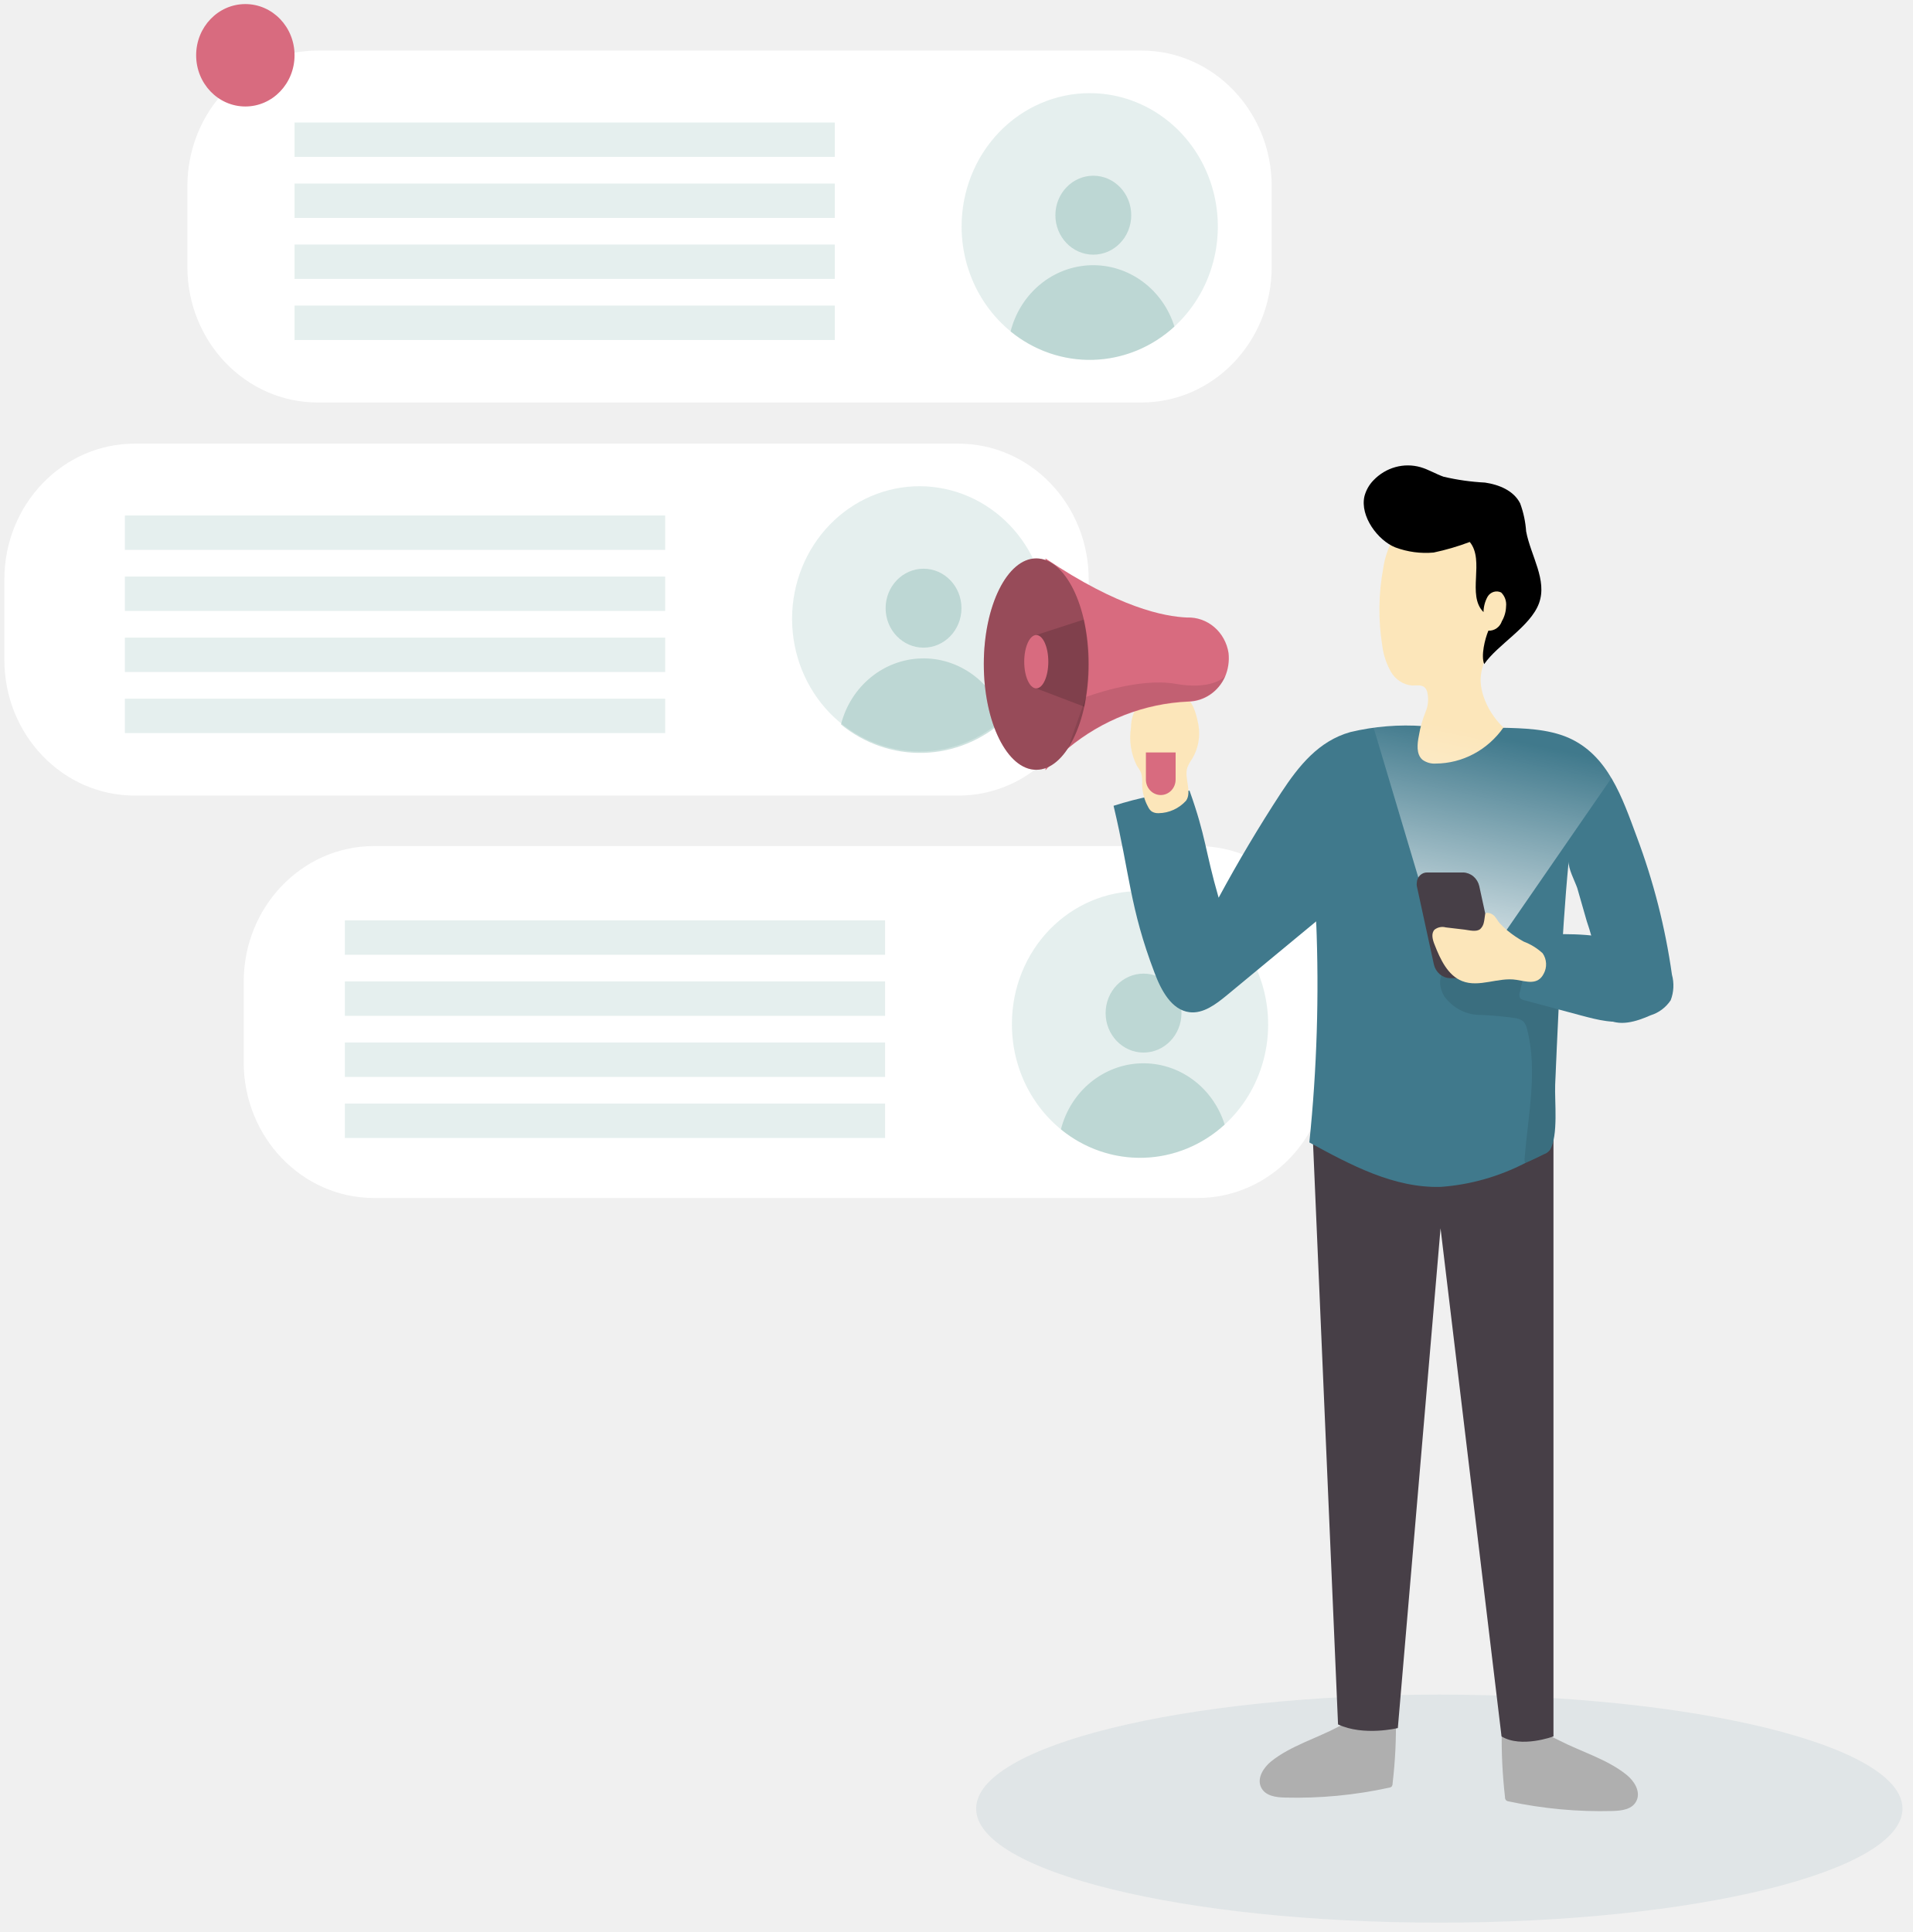
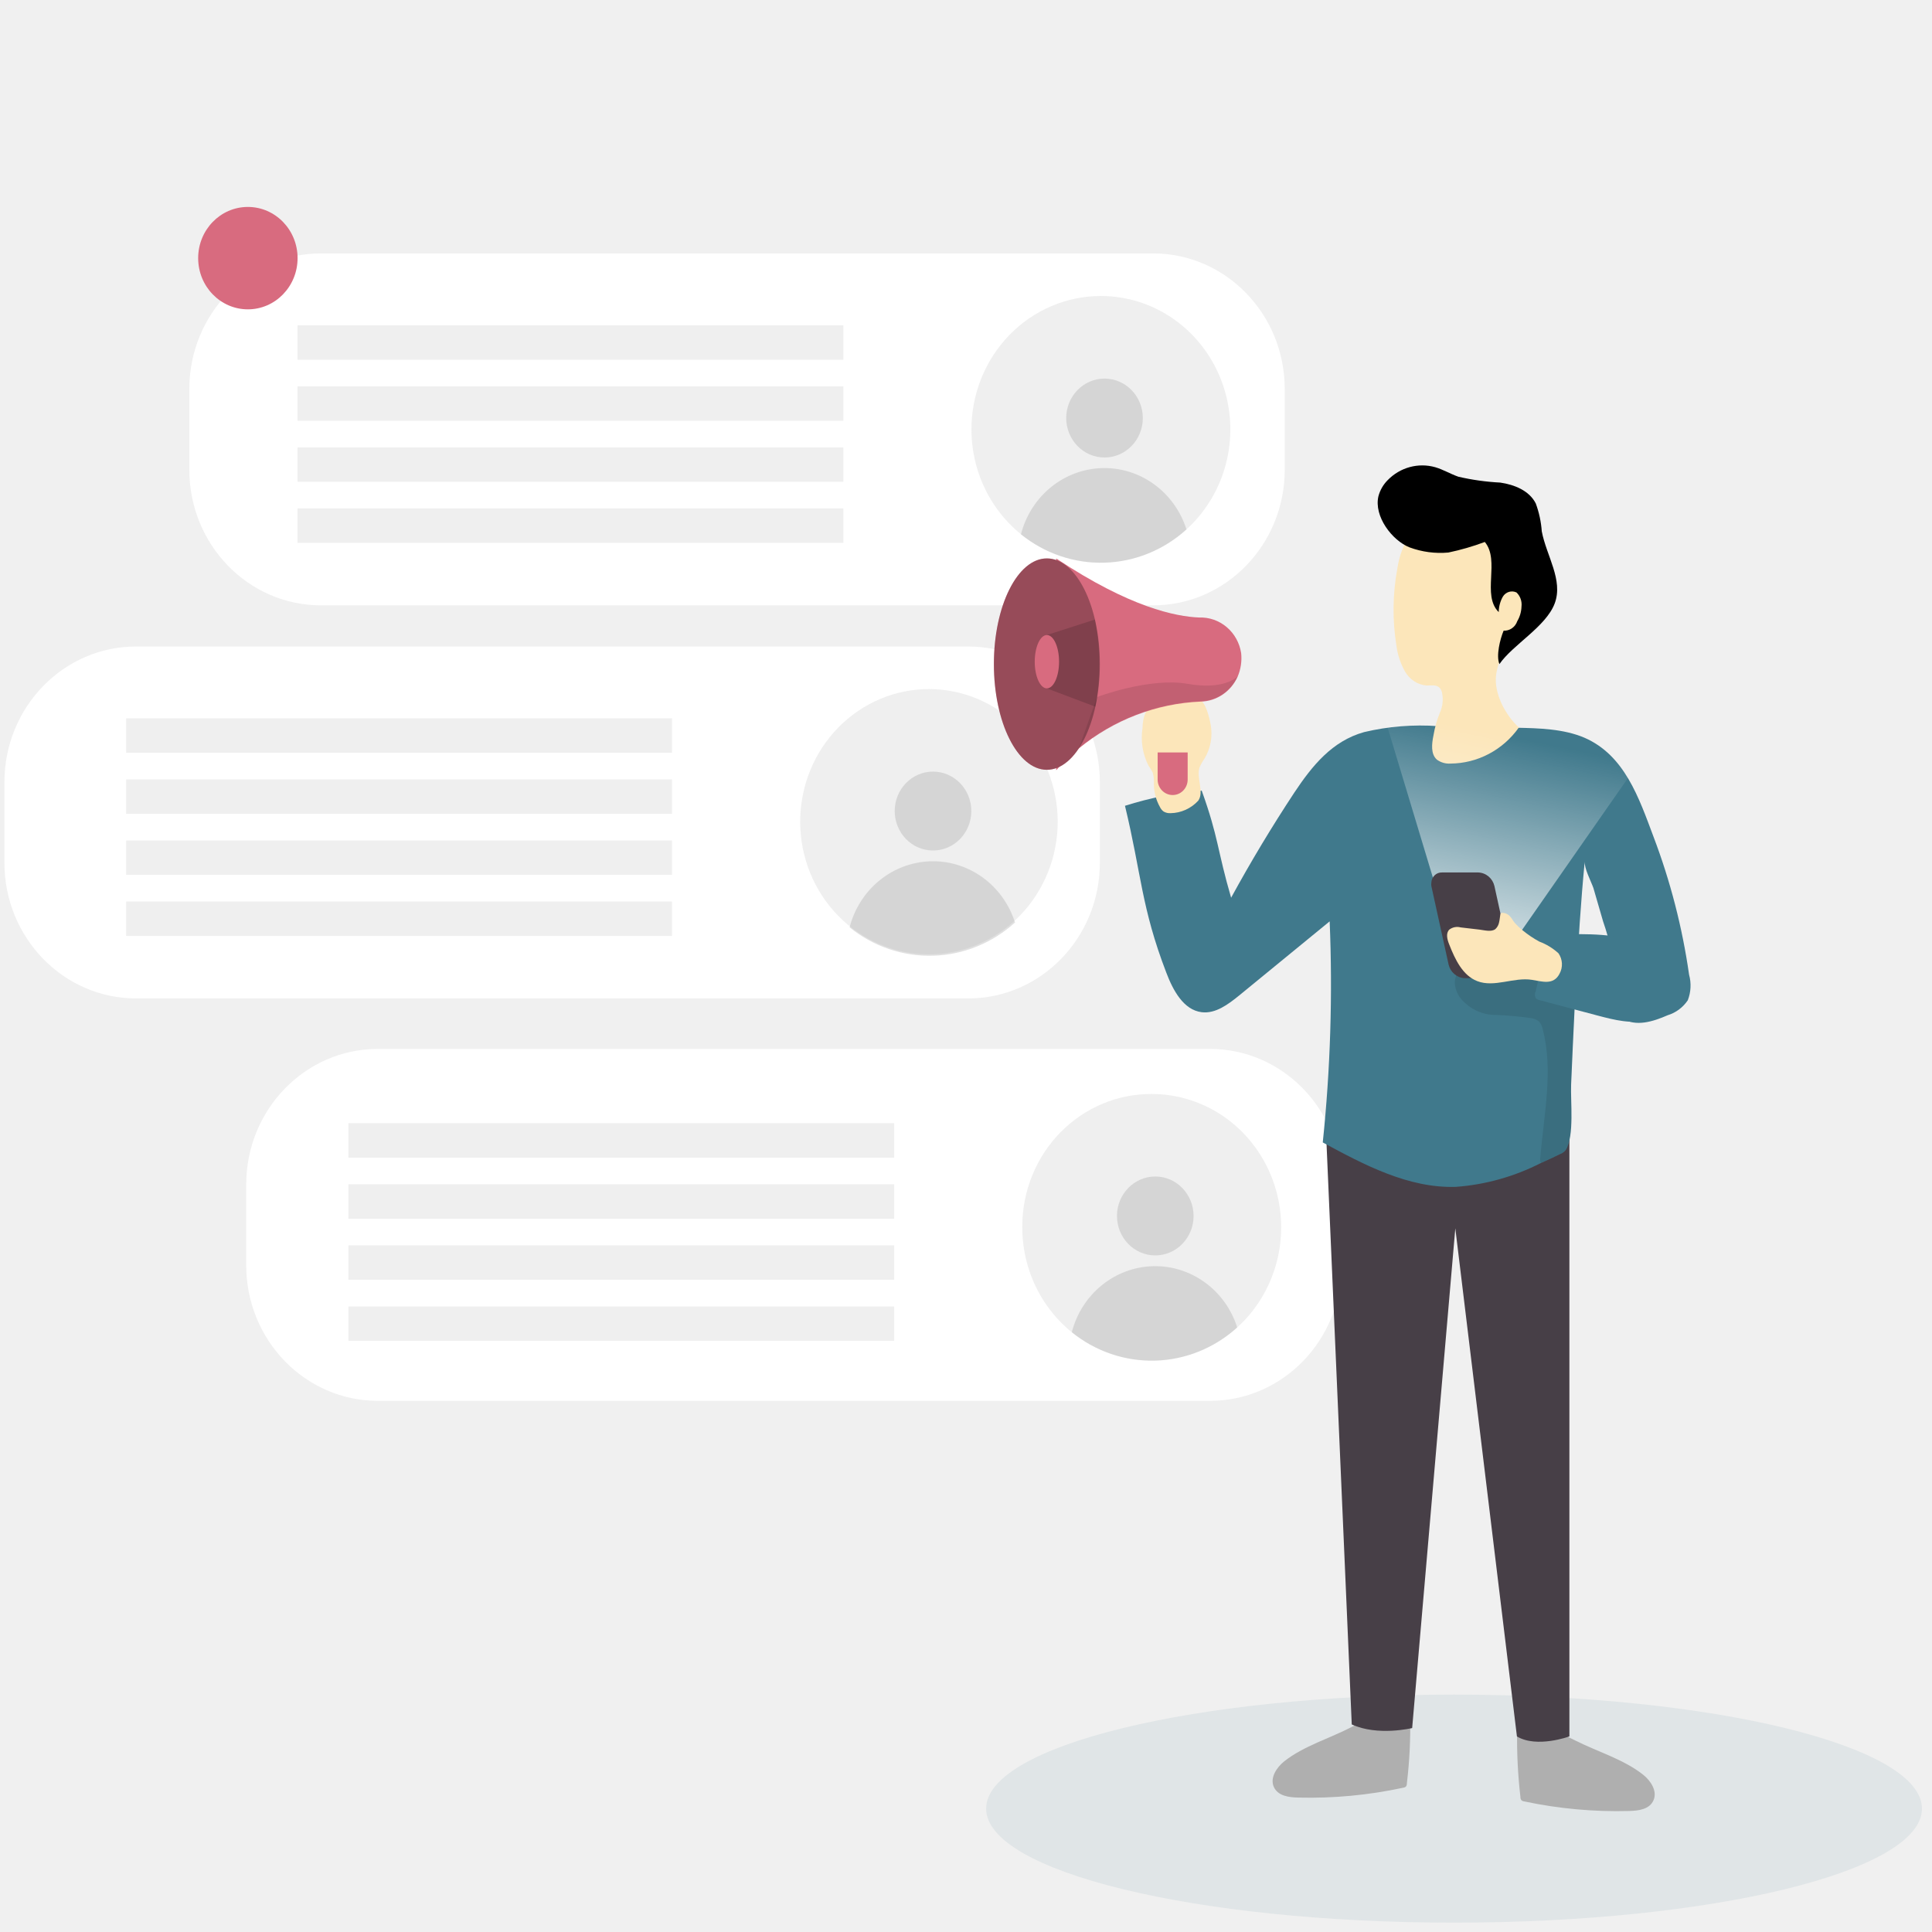
- <svg xmlns="http://www.w3.org/2000/svg" width="192" height="194" viewBox="0 0 192 194" fill="none">
-   <path d="M31.9 5.077H114.588C121.816 5.077 127.675 11.176 127.675 18.698V26.794C127.675 34.317 121.816 40.416 114.588 40.416H31.9C24.672 40.416 18.813 34.317 18.813 26.794V18.698C18.813 11.176 24.672 5.077 31.9 5.077Z" fill="white" />
-   <path d="M13.527 44.548H96.215C103.443 44.548 109.302 50.647 109.302 58.169V66.266C109.302 73.788 103.443 79.887 96.215 79.887H13.527C6.3 79.887 0.44 73.788 0.44 66.266V58.169C0.44 50.647 6.3 44.548 13.527 44.548Z" fill="white" />
-   <path d="M37.554 84.957H120.242C127.47 84.957 133.329 91.055 133.329 98.578V106.674C133.329 114.197 127.47 120.295 120.242 120.295H37.554C30.327 120.295 24.468 114.197 24.468 106.674V98.578C24.468 91.055 30.327 84.957 37.554 84.957Z" fill="white" />
-   <path opacity="0.18" d="M101.593 102.871C101.593 105.519 102.347 108.108 103.761 110.31C105.174 112.512 107.183 114.228 109.534 115.241C111.884 116.255 114.471 116.52 116.966 116.003C119.461 115.486 121.754 114.211 123.553 112.339C125.352 110.466 126.577 108.081 127.073 105.483C127.569 102.886 127.315 100.194 126.341 97.747C125.367 95.301 123.719 93.21 121.603 91.739C119.488 90.267 117.001 89.482 114.457 89.482C112.776 89.473 111.111 89.808 109.555 90.469C107.999 91.129 106.583 92.102 105.389 93.332C104.194 94.562 103.244 96.025 102.593 97.637C101.942 99.25 101.602 100.98 101.593 102.728V102.871Z" fill="#70A9A1" />
-   <path opacity="0.34" d="M114.809 105.692C112.706 105.692 111.001 103.918 111.001 101.729C111.001 99.54 112.706 97.766 114.809 97.766C116.911 97.766 118.616 99.54 118.616 101.729C118.616 103.918 116.911 105.692 114.809 105.692Z" fill="#70A9A1" />
-   <path opacity="0.34" d="M106.513 113.404C108.876 115.334 111.814 116.343 114.817 116.255C117.82 116.167 120.698 114.988 122.953 112.922C122.378 111.092 121.251 109.505 119.738 108.396C118.226 107.288 116.409 106.719 114.56 106.773C112.711 106.827 110.929 107.502 109.478 108.697C108.028 109.892 106.988 111.543 106.513 113.404Z" fill="#70A9A1" />
-   <path opacity="0.18" d="M34.621 92.419H88.863V95.873H34.621V92.419Z" fill="#70A9A1" />
-   <path opacity="0.18" d="M34.621 98.551H88.863V102.005H34.621V98.551Z" fill="#70A9A1" />
-   <path opacity="0.18" d="M34.621 104.683H88.863V108.138H34.621V104.683Z" fill="#70A9A1" />
-   <path opacity="0.18" d="M34.621 110.815H88.863V114.27H34.621V110.815Z" fill="#70A9A1" />
-   <path opacity="0.18" d="M79.522 62.213C79.54 65.739 80.901 69.113 83.306 71.596C85.711 74.079 88.964 75.469 92.352 75.459C95.739 75.45 98.985 74.043 101.377 71.546C103.769 69.049 105.112 65.667 105.112 62.142C105.112 58.616 103.769 55.234 101.377 52.737C98.985 50.241 95.739 48.833 92.352 48.824C88.964 48.814 85.711 50.204 83.306 52.687C80.901 55.17 79.54 58.544 79.522 62.07V62.213Z" fill="#70A9A1" />
-   <path opacity="0.34" d="M92.722 65.034C90.619 65.034 88.914 63.259 88.914 61.071C88.914 58.882 90.619 57.107 92.722 57.107C94.825 57.107 96.529 58.882 96.529 61.071C96.529 63.259 94.825 65.034 92.722 65.034Z" fill="#70A9A1" />
-   <path opacity="0.34" d="M84.432 72.746C86.795 74.676 89.733 75.685 92.736 75.597C95.739 75.508 98.617 74.329 100.872 72.264C100.297 70.434 99.17 68.846 97.657 67.738C96.144 66.63 94.328 66.06 92.479 66.115C90.63 66.169 88.848 66.844 87.397 68.039C85.947 69.234 84.907 70.885 84.432 72.746Z" fill="#70A9A1" />
-   <path opacity="0.18" d="M12.54 51.761H66.782V55.215H12.54V51.761Z" fill="#70A9A1" />
-   <path opacity="0.18" d="M12.54 57.893H66.782V61.347H12.54V57.893Z" fill="#70A9A1" />
-   <path opacity="0.18" d="M12.54 64.025H66.782V67.479H12.54V64.025Z" fill="#70A9A1" />
-   <path opacity="0.18" d="M12.54 70.157H66.782V73.612H12.54V70.157Z" fill="#70A9A1" />
-   <path opacity="0.18" d="M96.541 22.742C96.541 25.39 97.296 27.979 98.709 30.18C100.123 32.382 102.132 34.098 104.482 35.112C106.833 36.125 109.419 36.39 111.914 35.874C114.41 35.357 116.702 34.082 118.501 32.209C120.3 30.337 121.525 27.951 122.021 25.354C122.518 22.757 122.263 20.065 121.289 17.618C120.316 15.172 118.667 13.081 116.552 11.609C114.436 10.138 111.949 9.353 109.405 9.353C105.993 9.353 102.721 10.763 100.309 13.274C97.896 15.785 96.541 19.191 96.541 22.742Z" fill="#70A9A1" />
-   <path opacity="0.34" d="M109.766 25.572C107.663 25.572 105.958 23.797 105.958 21.608C105.958 19.419 107.663 17.645 109.766 17.645C111.869 17.645 113.573 19.419 113.573 21.608C113.573 23.797 111.869 25.572 109.766 25.572Z" fill="#70A9A1" />
-   <path opacity="0.34" d="M101.461 33.284C103.826 35.215 106.766 36.223 109.77 36.134C112.775 36.044 115.655 34.862 117.909 32.793C117.336 30.959 116.208 29.368 114.693 28.258C113.179 27.147 111.36 26.577 109.509 26.633C107.657 26.688 105.872 27.366 104.422 28.564C102.971 29.763 101.932 31.419 101.461 33.284Z" fill="#70A9A1" />
-   <path opacity="0.18" d="M29.57 12.299H83.811V15.753H29.57V12.299Z" fill="#70A9A1" />
-   <path opacity="0.18" d="M29.57 18.431H83.811V21.885H29.57V18.431Z" fill="#70A9A1" />
-   <path opacity="0.18" d="M29.57 24.554H83.811V28.008H29.57V24.554Z" fill="#70A9A1" />
-   <path opacity="0.18" d="M29.57 30.686H83.811V34.141H29.57V30.686Z" fill="#70A9A1" />
-   <path d="M24.633 10.692C21.904 10.692 19.693 8.39 19.693 5.55C19.693 2.711 21.904 0.409 24.633 0.409C27.361 0.409 29.572 2.711 29.572 5.55C29.572 8.39 27.361 10.692 24.633 10.692Z" fill="#D86B7F" />
-   <path opacity="0.18" d="M144.503 193.061C118.822 193.061 98.003 187.935 98.003 181.612C98.003 175.289 118.822 170.163 144.503 170.163C170.184 170.163 191.003 175.289 191.003 181.612C191.003 187.935 170.184 193.061 144.503 193.061Z" fill="#40798C" fill-opacity="0.5" />
-   <path d="M163.292 178.207C164.055 178.814 164.724 179.859 164.321 180.778C163.918 181.697 162.829 181.822 161.903 181.849C158.4 181.944 154.898 181.62 151.466 180.885C151.364 180.876 151.268 180.832 151.192 180.76C151.123 180.669 151.089 180.554 151.097 180.439C150.843 178.218 150.734 175.981 150.771 173.744C152.658 173.191 154.845 173.86 156.534 174.762C158.704 175.878 161.363 176.654 163.292 178.207Z" fill="#AFAFAF" />
-   <path d="M127.628 176.859C126.865 177.475 126.187 178.52 126.59 179.43C126.993 180.341 128.091 180.483 129.017 180.501C132.521 180.592 136.024 180.259 139.454 179.51C139.556 179.501 139.653 179.457 139.729 179.386C139.79 179.291 139.821 179.178 139.814 179.064C140.077 176.844 140.186 174.606 140.14 172.37C138.253 171.807 136.067 172.486 134.377 173.387C132.208 174.539 129.558 175.315 127.628 176.859Z" fill="#AFAFAF" />
-   <path d="M155.964 113.797V174.36C155.964 174.36 152.722 175.565 150.75 174.36L144.627 123.339L140.339 173.521C140.339 173.521 136.908 174.36 134.336 173.155L131.763 113.35C131.763 113.35 146.959 109.789 155.964 113.797Z" fill="#473F47" />
-   <path d="M111.799 80.913C113.437 87.759 113.412 91.107 115.907 97.667C116.576 99.453 117.622 101.416 119.423 101.639C120.795 101.809 122.056 100.854 123.145 99.961C126.135 97.48 129.134 94.998 132.141 92.517C132.444 99.924 132.215 107.345 131.455 114.716C135.606 116.992 139.979 119.322 144.67 119.179C147.618 118.962 150.497 118.146 153.143 116.778C153.786 116.492 154.413 116.198 155.039 115.885C155.267 115.805 155.467 115.656 155.613 115.457C156.471 114.065 156.068 110.565 156.136 108.914C156.239 106.397 156.359 103.871 156.479 101.345C156.531 100.452 156.574 99.622 156.634 98.756C156.848 94.659 157.097 90.58 157.491 86.483C157.423 87.188 158.1 88.456 158.349 89.161C158.666 90.268 158.983 91.392 159.309 92.508C159.659 93.523 159.945 94.561 160.167 95.614C160.356 96.891 159.764 98.114 159.841 99.426C159.846 99.974 159.973 100.514 160.211 101.003C160.449 101.492 160.792 101.917 161.213 102.246C162.542 103.139 164.283 102.586 165.733 101.943C166.543 101.694 167.248 101.165 167.731 100.443C168.047 99.625 168.092 98.721 167.859 97.873C167.188 93.124 166 88.47 164.318 84.001C162.868 80.092 161.445 75.825 157.457 74.076C155.39 73.183 152.929 73.121 150.716 73.076L142.929 72.915C140.459 72.734 137.976 72.936 135.563 73.513C132.398 74.406 130.417 76.87 128.625 79.592C126.395 83.008 124.303 86.525 122.348 90.143C120.958 85.332 121.104 84.091 119.423 79.387C116.836 79.603 114.279 80.115 111.799 80.913Z" fill="#40798C" />
-   <path d="M145.005 100.051C145.435 100.639 145.992 101.115 146.631 101.439C147.27 101.763 147.973 101.926 148.684 101.916C149.831 101.96 150.976 102.064 152.114 102.229C152.427 102.264 152.725 102.39 152.971 102.595C153.149 102.822 153.27 103.092 153.323 103.38C154.395 107.549 153.417 111.949 153.074 116.243C153.04 116.419 153.058 116.603 153.126 116.769C153.769 116.484 154.395 116.189 155.021 115.877C155.249 115.796 155.449 115.647 155.596 115.448C156.453 114.056 156.05 110.557 156.119 108.905C156.222 106.388 156.342 103.862 156.462 101.336C156.513 100.443 156.556 99.613 156.616 98.747C156.419 98.694 156.213 98.658 156.016 98.623L150.485 97.641C149.121 97.391 147.054 96.552 145.691 97.087C144.327 97.623 144.37 98.988 145.005 100.051Z" fill="url(#paint0_linear)" fill-opacity="0.15" />
-   <path d="M150.945 73.049C149.641 71.853 148.441 69.648 148.681 67.774C148.921 65.9 150.233 63.927 150.996 62.151C151.382 61.258 151.768 60.16 151.305 59.285C151.028 58.894 150.715 58.533 150.37 58.205C149.581 57.313 149.367 56.009 148.844 54.911C148.423 54.058 147.805 53.327 147.044 52.786C146.283 52.245 145.404 51.911 144.487 51.814C143.568 51.745 142.648 51.933 141.823 52.36C140.997 52.787 140.298 53.437 139.796 54.242C139.334 55.103 139.023 56.043 138.879 57.018C138.393 59.615 138.361 62.282 138.784 64.891C138.905 65.795 139.196 66.666 139.642 67.453C139.865 67.843 140.175 68.171 140.545 68.412C140.914 68.653 141.334 68.798 141.769 68.836C142.223 68.836 142.746 68.729 143.064 69.059C143.208 69.222 143.298 69.428 143.321 69.648C143.44 70.284 143.365 70.943 143.106 71.532C142.804 72.277 142.585 73.055 142.455 73.853C142.283 74.701 142.172 75.718 142.798 76.281C143.19 76.568 143.665 76.707 144.144 76.673C145.471 76.666 146.778 76.334 147.959 75.704C149.14 75.075 150.163 74.165 150.945 73.049Z" fill="#FCE6BA" />
-   <path d="M142.387 88.081L136.521 68.434L163.638 75.441L148.793 96.953L142.387 88.081Z" fill="url(#paint1_linear)" />
-   <path d="M136.986 49.833C137.147 49.223 137.461 48.668 137.895 48.226C138.502 47.591 139.26 47.135 140.092 46.904C140.924 46.673 141.799 46.677 142.629 46.914C143.418 47.146 144.147 47.592 144.928 47.869C146.298 48.19 147.692 48.387 149.095 48.458C150.485 48.663 151.968 49.252 152.62 50.547C152.952 51.448 153.154 52.395 153.22 53.358C153.683 55.813 155.373 58.25 154.507 60.589C153.641 62.927 150.356 64.721 149.01 66.685C148.667 65.846 149.078 64.168 149.43 63.329C149.725 63.344 150.016 63.258 150.26 63.086C150.505 62.914 150.689 62.664 150.785 62.374C151.046 61.929 151.191 61.422 151.205 60.901C151.236 60.642 151.207 60.378 151.12 60.133C151.034 59.888 150.892 59.667 150.708 59.491C150.471 59.377 150.204 59.358 149.954 59.435C149.705 59.512 149.491 59.681 149.353 59.91C149.09 60.382 148.948 60.917 148.941 61.463C147.226 59.758 149.104 56.304 147.56 54.421C146.378 54.868 145.166 55.223 143.933 55.483C142.628 55.602 141.315 55.425 140.082 54.965C138.341 54.269 136.523 51.85 136.986 49.833Z" fill="black" />
-   <path d="M164.352 95.195C165.16 95.544 165.859 96.122 166.367 96.864C166.661 97.383 166.821 97.972 166.831 98.574C166.842 99.176 166.703 99.771 166.427 100.301C166.141 100.823 165.756 101.279 165.296 101.642C164.837 102.006 164.311 102.269 163.751 102.416C162.139 102.862 160.432 102.416 158.812 101.988L153.023 100.434C152.868 100.409 152.724 100.335 152.611 100.22C152.561 100.116 152.534 100.002 152.534 99.885C152.534 99.769 152.561 99.654 152.611 99.551C152.98 98.087 153.22 96.498 153.726 95.088C154.181 93.838 154.721 93.847 155.99 93.811C158.769 93.758 161.796 93.892 164.352 95.195Z" fill="#40798C" />
-   <path d="M116.333 81.654C116.088 81.671 115.843 81.612 115.63 81.484C115.476 81.365 115.353 81.209 115.27 81.029C114.884 80.334 114.677 79.547 114.669 78.744C114.697 78.353 114.659 77.961 114.558 77.584C114.441 77.337 114.3 77.104 114.138 76.888C113.547 75.715 113.339 74.374 113.546 73.067C113.546 72.568 113.64 72.074 113.82 71.612C113.993 71.265 114.236 70.96 114.532 70.718C114.828 70.476 115.17 70.303 115.535 70.211C116.267 70.025 117.021 69.95 117.774 69.988C118.259 69.943 118.748 70.022 119.197 70.22C119.849 70.559 120.192 72.085 120.321 72.79C120.523 73.952 120.306 75.15 119.712 76.156C119.517 76.434 119.35 76.733 119.215 77.048C118.854 78.066 119.703 79.521 119.077 80.404C118.722 80.792 118.297 81.102 117.826 81.316C117.355 81.531 116.847 81.646 116.333 81.654Z" fill="#FCE6BA" />
-   <path d="M104.966 56.081V77.343C105.649 76.539 106.405 75.803 107.221 75.147C110.67 72.29 114.901 70.646 119.304 70.452C120.083 70.438 120.841 70.196 121.494 69.754C122.146 69.312 122.665 68.688 122.992 67.953C123.309 67.207 123.431 66.388 123.344 65.578C123.187 64.556 122.677 63.629 121.91 62.971C121.142 62.314 120.17 61.971 119.176 62.008C116.86 61.91 112.315 61.017 104.966 56.081Z" fill="#D86B7F" />
-   <path d="M104.037 77.298C101.129 77.298 98.772 72.546 98.772 66.685C98.772 60.824 101.129 56.072 104.037 56.072C106.945 56.072 109.303 60.824 109.303 66.685C109.303 72.546 106.945 77.298 104.037 77.298Z" fill="#D86B7F" />
-   <path d="M104.037 77.298C101.129 77.298 98.772 72.546 98.772 66.685C98.772 60.824 101.129 56.072 104.037 56.072C106.945 56.072 109.303 60.824 109.303 66.685C109.303 72.546 106.945 77.298 104.037 77.298Z" fill="url(#paint2_linear)" fill-opacity="0.3" />
-   <path d="M108.807 62.213L104.031 63.766V69.122L108.85 70.96C109.414 68.073 109.4 65.095 108.807 62.213Z" fill="url(#paint3_linear)" fill-opacity="0.15" />
-   <path d="M118.021 75.558H115.045V78.28C115.045 78.692 115.202 79.087 115.482 79.378C115.762 79.669 116.141 79.833 116.537 79.833C116.933 79.833 117.312 79.669 117.592 79.378C117.872 79.087 118.029 78.692 118.029 78.28V75.558H118.021Z" fill="#D86B7F" />
-   <path d="M104.039 69.122C103.371 69.122 102.83 67.923 102.83 66.444C102.83 64.965 103.371 63.766 104.039 63.766C104.707 63.766 105.248 64.965 105.248 66.444C105.248 67.923 104.707 69.122 104.039 69.122Z" fill="#D86B7F" />
-   <path d="M107.23 75.102C110.679 72.246 114.91 70.602 119.313 70.407C120.092 70.393 120.85 70.151 121.502 69.709C122.155 69.267 122.674 68.643 123.001 67.908C122.889 68.033 121.612 69.3 118.018 68.667C114.245 67.997 109.031 69.988 109.031 69.988L107.23 75.102Z" fill="url(#paint4_linear)" fill-opacity="0.1" />
-   <path d="M145.556 98.221H149.175C149.307 98.227 149.44 98.205 149.565 98.158C149.69 98.11 149.805 98.038 149.903 97.944C150.001 97.85 150.08 97.737 150.136 97.612C150.192 97.486 150.224 97.35 150.229 97.212C150.25 97.094 150.25 96.973 150.229 96.855L148.514 88.973C148.427 88.595 148.222 88.257 147.933 88.01C147.643 87.763 147.284 87.622 146.911 87.608H143.3C143.166 87.603 143.032 87.626 142.907 87.675C142.781 87.724 142.666 87.798 142.568 87.893C142.47 87.989 142.391 88.103 142.336 88.23C142.281 88.357 142.25 88.495 142.245 88.634C142.228 88.746 142.228 88.861 142.245 88.973L143.96 96.855C144.048 97.232 144.251 97.569 144.538 97.816C144.826 98.062 145.183 98.204 145.556 98.221Z" fill="#473F47" />
-   <path d="M150.418 92.517C150.307 92.331 150.181 92.154 150.041 91.99C149.848 91.785 149.587 91.667 149.312 91.66C149.282 91.657 149.253 91.661 149.225 91.67C149.197 91.679 149.171 91.694 149.149 91.714C149.124 91.755 149.107 91.8 149.097 91.847C149.054 92.106 149.037 92.365 148.977 92.615C148.929 92.873 148.803 93.107 148.617 93.285C148.231 93.615 147.485 93.401 147.039 93.347L145.152 93.124C144.961 93.071 144.761 93.064 144.566 93.102C144.372 93.141 144.188 93.225 144.029 93.347C143.66 93.722 143.823 94.356 144.029 94.856C144.604 96.337 145.358 97.953 146.799 98.515C148.514 99.194 150.435 98.096 152.245 98.39C153.257 98.551 154.38 98.953 154.98 97.783C155.156 97.466 155.239 97.102 155.221 96.737C155.203 96.371 155.084 96.018 154.877 95.721C154.322 95.211 153.679 94.815 152.982 94.552C152.398 94.232 151.844 93.855 151.327 93.427C151.055 93.208 150.8 92.966 150.564 92.704L150.418 92.517Z" fill="#FCE6BA" />
+ <svg xmlns="http://www.w3.org/2000/svg" width="200" height="200" viewBox="0 0 200 200" fill="none">
+   <path d="M33.23 26.234H119.363C126.892 26.234 132.995 32.521 132.995 40.277V48.623C132.995 56.379 126.892 62.666 119.363 62.666H33.23C25.701 62.666 19.598 56.379 19.598 48.623V40.277C19.598 32.521 25.701 26.234 33.23 26.234Z" fill="white" />
+   <path d="M14.091 66.926H100.224C107.753 66.926 113.856 73.213 113.856 80.969V89.315C113.856 97.07 107.753 103.357 100.224 103.357H14.091C6.562 103.357 0.459 97.07 0.459 89.315V80.969C0.459 73.213 6.562 66.926 14.091 66.926Z" fill="white" />
+   <path d="M39.12 108.584H125.253C132.782 108.584 138.885 114.871 138.885 122.627V130.973C138.885 138.728 132.782 145.015 125.253 145.015H39.12C31.591 145.015 25.488 138.728 25.488 130.973V122.627C25.488 114.871 31.591 108.584 39.12 108.584Z" fill="white" />
+   <path opacity="0.18" d="M105.826 127.053C105.826 129.783 106.611 132.452 108.084 134.722C109.556 136.991 111.649 138.761 114.097 139.805C116.546 140.85 119.24 141.123 121.839 140.591C124.439 140.058 126.826 138.744 128.7 136.813C130.574 134.883 131.85 132.423 132.368 129.746C132.885 127.068 132.619 124.293 131.605 121.771C130.591 119.248 128.873 117.093 126.67 115.576C124.466 114.059 121.875 113.25 119.225 113.25C117.475 113.24 115.74 113.586 114.119 114.267C112.499 114.948 111.024 115.951 109.78 117.219C108.535 118.487 107.546 119.995 106.867 121.657C106.189 123.319 105.835 125.103 105.826 126.906V127.053Z" fill="#A5A5A5" />
+   <path opacity="0.34" d="M119.593 129.961C117.403 129.961 115.627 128.132 115.627 125.875C115.627 123.619 117.403 121.789 119.593 121.789C121.784 121.789 123.56 123.619 123.56 125.875C123.56 128.132 121.784 129.961 119.593 129.961Z" fill="#A5A5A5" />
+   <path opacity="0.34" d="M110.951 137.911C113.413 139.901 116.473 140.941 119.601 140.85C122.729 140.76 125.727 139.544 128.076 137.415C127.478 135.528 126.303 133.891 124.727 132.749C123.152 131.606 121.26 131.019 119.334 131.075C117.408 131.131 115.551 131.827 114.04 133.059C112.529 134.291 111.446 135.993 110.951 137.911V137.911Z" fill="#A5A5A5" />
+   <path opacity="0.18" d="M36.064 116.277H92.566V119.838H36.064V116.277Z" fill="#A5A5A5" />
+   <path opacity="0.18" d="M36.064 122.599H92.566V126.16H36.064V122.599Z" fill="#A5A5A5" />
+   <path opacity="0.18" d="M36.064 128.921H92.566V132.482H36.064V128.921Z" fill="#A5A5A5" />
+   <path opacity="0.18" d="M36.064 135.243H92.566V138.804H36.064V135.243Z" fill="#A5A5A5" />
+   <path opacity="0.18" d="M82.836 85.137C82.855 88.772 84.272 92.251 86.777 94.811C89.283 97.371 92.671 98.803 96.2 98.793C99.728 98.783 103.109 97.332 105.601 94.759C108.093 92.185 109.492 88.698 109.492 85.064C109.492 81.428 108.093 77.942 105.601 75.368C103.109 72.794 99.728 71.344 96.2 71.334C92.671 71.324 89.283 72.756 86.777 75.316C84.272 77.876 82.855 81.355 82.836 84.99V85.137Z" fill="#A5A5A5" />
+   <path opacity="0.34" d="M96.585 88.045C94.395 88.045 92.619 86.216 92.619 83.959C92.619 81.703 94.395 79.874 96.585 79.874C98.776 79.874 100.552 81.703 100.552 83.959C100.552 86.216 98.776 88.045 96.585 88.045Z" fill="#A5A5A5" />
+   <path opacity="0.34" d="M87.95 95.996C90.412 97.986 93.472 99.025 96.6 98.935C99.728 98.844 102.726 97.628 105.075 95.499C104.477 93.612 103.302 91.976 101.726 90.833C100.151 89.691 98.259 89.103 96.333 89.159C94.407 89.215 92.55 89.911 91.039 91.143C89.528 92.375 88.445 94.077 87.95 95.996V95.996Z" fill="#A5A5A5" />
+   <path opacity="0.18" d="M13.063 74.361H69.565V77.923H13.063V74.361Z" fill="#A5A5A5" />
+   <path opacity="0.18" d="M13.063 80.683H69.565V84.245H13.063V80.683Z" fill="#A5A5A5" />
+   <path opacity="0.18" d="M13.063 87.005H69.565V90.566H13.063V87.005Z" fill="#A5A5A5" />
+   <path opacity="0.18" d="M13.063 93.327H69.565V96.888H13.063V93.327Z" fill="#A5A5A5" />
+   <path opacity="0.18" d="M100.564 44.445C100.564 47.175 101.35 49.844 102.822 52.114C104.295 54.384 106.387 56.153 108.836 57.198C111.284 58.242 113.978 58.516 116.578 57.983C119.177 57.451 121.565 56.136 123.439 54.206C125.313 52.275 126.589 49.816 127.106 47.138C127.623 44.461 127.357 41.685 126.343 39.163C125.329 36.641 123.612 34.485 121.408 32.968C119.204 31.452 116.614 30.642 113.964 30.642C110.41 30.642 107.001 32.096 104.489 34.685C101.976 37.274 100.564 40.785 100.564 44.445Z" fill="#A5A5A5" />
+   <path opacity="0.34" d="M114.339 47.362C112.149 47.362 110.373 45.533 110.373 43.277C110.373 41.02 112.149 39.191 114.339 39.191C116.53 39.191 118.306 41.02 118.306 43.277C118.306 45.533 116.53 47.362 114.339 47.362Z" fill="#A5A5A5" />
+   <path opacity="0.34" d="M105.689 55.313C108.152 57.304 111.214 58.344 114.344 58.251C117.474 58.159 120.474 56.94 122.822 54.807C122.225 52.917 121.05 51.277 119.473 50.132C117.895 48.987 116 48.399 114.072 48.456C112.143 48.513 110.284 49.212 108.773 50.448C107.262 51.684 106.18 53.391 105.689 55.313V55.313Z" fill="#A5A5A5" />
+   <path opacity="0.18" d="M30.802 33.679H87.304V37.24H30.802V33.679Z" fill="#A5A5A5" />
+   <path opacity="0.18" d="M30.802 40.001H87.304V43.562H30.802V40.001Z" fill="#A5A5A5" />
+   <path opacity="0.18" d="M30.802 46.313H87.304V49.875H30.802V46.313Z" fill="#A5A5A5" />
+   <path opacity="0.18" d="M30.802 52.635H87.304V56.197H30.802V52.635Z" fill="#A5A5A5" />
+   <path d="M25.659 32.023C22.817 32.023 20.514 29.649 20.514 26.722C20.514 23.795 22.817 21.422 25.659 21.422C28.501 21.422 30.805 23.795 30.805 26.722C30.805 29.649 28.501 32.023 25.659 32.023Z" fill="#D86B7F" />
+   <path opacity="0.18" d="M150.523 199.032C123.772 199.032 102.086 193.748 102.086 187.229C102.086 180.71 123.772 175.426 150.523 175.426C177.275 175.426 198.961 180.71 198.961 187.229C198.961 193.748 177.275 199.032 150.523 199.032Z" fill="#40798C" fill-opacity="0.5" />
+   <path d="M170.096 183.719C170.891 184.345 171.588 185.421 171.168 186.369C170.748 187.317 169.613 187.446 168.649 187.473C165 187.571 161.352 187.238 157.777 186.48C157.671 186.47 157.57 186.424 157.491 186.351C157.419 186.257 157.384 186.139 157.393 186.019C157.128 183.729 157.014 181.424 157.053 179.118C159.019 178.547 161.297 179.237 163.056 180.167C165.317 181.317 168.086 182.118 170.096 183.719Z" fill="#AFAFAF" />
+   <path d="M132.946 182.329C132.151 182.964 131.445 184.041 131.865 184.98C132.285 185.918 133.429 186.065 134.393 186.084C138.043 186.177 141.692 185.834 145.265 185.062C145.371 185.053 145.472 185.007 145.551 184.934C145.615 184.836 145.647 184.72 145.64 184.602C145.914 182.313 146.027 180.007 145.98 177.701C144.014 177.121 141.736 177.82 139.977 178.75C137.716 179.937 134.956 180.737 132.946 182.329Z" fill="#AFAFAF" />
+   <path d="M162.463 117.316V179.753C162.463 179.753 159.086 180.995 157.032 179.753L150.653 127.153L146.187 178.888C146.187 178.888 142.613 179.753 139.933 178.511L137.254 116.856C137.254 116.856 153.083 113.184 162.463 117.316Z" fill="#473F47" />
+   <path d="M116.457 83.416C118.164 90.474 118.137 93.924 120.736 100.688C121.433 102.528 122.523 104.553 124.399 104.783C125.828 104.958 127.141 103.973 128.276 103.053C131.391 100.495 134.514 97.937 137.647 95.378C137.963 103.015 137.724 110.665 136.932 118.264C141.256 120.611 145.812 123.012 150.698 122.865C153.769 122.641 156.767 121.8 159.524 120.39C160.194 120.095 160.846 119.792 161.498 119.47C161.736 119.387 161.944 119.233 162.097 119.028C162.99 117.592 162.57 113.985 162.642 112.283C162.749 109.688 162.874 107.083 162.999 104.479C163.053 103.559 163.097 102.703 163.16 101.811C163.383 97.587 163.642 93.382 164.053 89.158C163.982 89.885 164.687 91.191 164.946 91.918C165.277 93.059 165.607 94.219 165.947 95.369C166.311 96.416 166.609 97.485 166.84 98.572C167.037 99.887 166.42 101.148 166.501 102.501C166.506 103.066 166.638 103.622 166.886 104.127C167.134 104.631 167.491 105.07 167.93 105.409C169.315 106.329 171.128 105.758 172.638 105.096C173.482 104.839 174.216 104.294 174.719 103.55C175.048 102.706 175.095 101.774 174.853 100.9C174.154 96.004 172.916 91.207 171.164 86.6C169.654 82.569 168.171 78.17 164.017 76.367C161.865 75.447 159.301 75.382 156.996 75.336L148.885 75.171C146.311 74.984 143.725 75.191 141.211 75.787C137.915 76.707 135.851 79.247 133.984 82.054C131.662 85.575 129.482 89.201 127.445 92.931C125.998 87.971 126.15 86.692 124.399 81.842C121.704 82.066 119.041 82.593 116.457 83.416Z" fill="#40798C" />
+   <path d="M151.046 103.145C151.494 103.752 152.075 104.242 152.74 104.576C153.406 104.91 154.138 105.079 154.878 105.068C156.074 105.113 157.267 105.221 158.452 105.39C158.778 105.426 159.088 105.557 159.345 105.768C159.53 106.002 159.656 106.281 159.711 106.577C160.828 110.875 159.81 115.411 159.452 119.838C159.416 120.02 159.435 120.209 159.506 120.381C160.176 120.086 160.828 119.782 161.48 119.46C161.718 119.378 161.926 119.224 162.079 119.019C162.972 117.583 162.552 113.976 162.623 112.274C162.731 109.679 162.856 107.074 162.981 104.47C163.034 103.55 163.079 102.694 163.142 101.802C162.936 101.746 162.722 101.709 162.516 101.673L156.754 100.66C155.334 100.403 153.181 99.538 151.761 100.09C150.34 100.642 150.385 102.05 151.046 103.145Z" fill="url(#paint0_linear)" fill-opacity="0.15" />
+   <path d="M157.234 75.309C155.877 74.076 154.626 71.802 154.876 69.87C155.126 67.938 156.493 65.904 157.288 64.073C157.69 63.153 158.092 62.021 157.61 61.119C157.321 60.716 156.995 60.343 156.636 60.005C155.814 59.085 155.591 57.742 155.046 56.61C154.608 55.73 153.964 54.977 153.171 54.419C152.378 53.861 151.463 53.517 150.508 53.417C149.55 53.345 148.592 53.539 147.732 53.98C146.873 54.42 146.144 55.09 145.621 55.92C145.14 56.807 144.816 57.776 144.666 58.782C144.16 61.459 144.126 64.208 144.567 66.898C144.693 67.83 144.996 68.728 145.461 69.539C145.693 69.941 146.016 70.28 146.401 70.528C146.786 70.776 147.223 70.926 147.676 70.965C148.149 70.965 148.694 70.855 149.025 71.195C149.175 71.363 149.269 71.576 149.293 71.802C149.417 72.458 149.339 73.137 149.07 73.744C148.754 74.512 148.527 75.315 148.391 76.137C148.212 77.011 148.096 78.06 148.748 78.64C149.157 78.936 149.652 79.079 150.15 79.045C151.533 79.037 152.894 78.695 154.124 78.046C155.355 77.397 156.42 76.459 157.234 75.309Z" fill="#FCE6BA" />
+   <path d="M148.32 90.805L142.209 70.551L170.456 77.775L154.993 99.952L148.32 90.805Z" fill="url(#paint1_linear)" />
+   <path d="M142.693 51.374C142.861 50.745 143.188 50.173 143.64 49.717C144.273 49.062 145.062 48.592 145.928 48.355C146.795 48.117 147.707 48.12 148.571 48.365C149.393 48.604 150.153 49.064 150.966 49.349C152.393 49.68 153.846 49.883 155.307 49.957C156.754 50.168 158.3 50.776 158.979 52.11C159.324 53.039 159.535 54.016 159.604 55.009C160.086 57.539 161.846 60.051 160.944 62.462C160.042 64.873 156.62 66.723 155.218 68.747C154.86 67.882 155.289 66.152 155.655 65.287C155.962 65.303 156.266 65.215 156.52 65.037C156.775 64.86 156.967 64.602 157.067 64.303C157.339 63.845 157.49 63.321 157.505 62.784C157.537 62.517 157.506 62.246 157.416 61.993C157.326 61.74 157.179 61.513 156.986 61.33C156.74 61.214 156.461 61.194 156.202 61.273C155.942 61.353 155.719 61.527 155.575 61.763C155.301 62.25 155.153 62.801 155.146 63.364C153.36 61.606 155.316 58.045 153.708 56.104C152.477 56.565 151.214 56.931 149.929 57.199C148.571 57.322 147.202 57.139 145.918 56.665C144.105 55.947 142.211 53.453 142.693 51.374Z" fill="black" />
+   <path d="M171.199 98.139C172.042 98.499 172.769 99.095 173.299 99.86C173.605 100.395 173.772 101.002 173.783 101.623C173.794 102.243 173.648 102.857 173.361 103.403C173.063 103.941 172.663 104.411 172.184 104.786C171.705 105.161 171.157 105.432 170.574 105.583C168.895 106.044 167.117 105.583 165.429 105.142L159.399 103.541C159.237 103.515 159.087 103.438 158.97 103.32C158.917 103.213 158.89 103.095 158.89 102.975C158.89 102.855 158.917 102.737 158.97 102.63C159.354 101.12 159.604 99.483 160.131 98.028C160.605 96.74 161.167 96.749 162.49 96.713C165.384 96.657 168.537 96.795 171.199 98.139Z" fill="#40798C" />
+   <path d="M121.18 84.179C120.925 84.196 120.67 84.136 120.448 84.004C120.288 83.881 120.159 83.721 120.073 83.535C119.671 82.818 119.456 82.007 119.447 81.18C119.476 80.777 119.437 80.372 119.331 79.983C119.21 79.729 119.063 79.489 118.893 79.265C118.278 78.056 118.062 76.674 118.277 75.327C118.278 74.813 118.375 74.303 118.563 73.827C118.743 73.469 118.996 73.154 119.304 72.905C119.612 72.656 119.969 72.478 120.35 72.382C121.112 72.191 121.897 72.113 122.681 72.152C123.187 72.106 123.696 72.188 124.164 72.391C124.843 72.741 125.2 74.315 125.334 75.042C125.545 76.239 125.319 77.474 124.7 78.511C124.497 78.798 124.323 79.107 124.182 79.431C123.807 80.48 124.691 81.98 124.039 82.891C123.669 83.29 123.226 83.61 122.735 83.831C122.245 84.052 121.716 84.171 121.18 84.179Z" fill="#FCE6BA" />
+   <path d="M109.339 57.815V79.735C110.052 78.906 110.838 78.148 111.689 77.471C115.281 74.526 119.688 72.831 124.276 72.631C125.086 72.616 125.877 72.367 126.556 71.911C127.235 71.456 127.776 70.812 128.117 70.054V70.054C128.447 69.286 128.574 68.441 128.483 67.606C128.32 66.553 127.789 65.597 126.989 64.919C126.19 64.241 125.177 63.887 124.142 63.925C121.73 63.824 116.995 62.904 109.339 57.815Z" fill="#D86B7F" />
+   <path d="M108.371 79.689C105.342 79.689 102.887 74.79 102.887 68.747C102.887 62.705 105.342 57.806 108.371 57.806C111.401 57.806 113.856 62.705 113.856 68.747C113.856 74.79 111.401 79.689 108.371 79.689Z" fill="#D86B7F" />
+   <path d="M108.371 79.689C105.342 79.689 102.887 74.79 102.887 68.747C102.887 62.705 105.342 57.806 108.371 57.806C111.401 57.806 113.856 62.705 113.856 68.747C113.856 74.79 111.401 79.689 108.371 79.689Z" fill="url(#paint2_linear)" fill-opacity="0.3" />
+   <path d="M113.341 64.137L108.366 65.738V71.26L113.386 73.155C113.973 70.178 113.958 67.108 113.341 64.137Z" fill="url(#paint3_linear)" fill-opacity="0.15" />
+   <path d="M122.938 77.894H119.839V80.701C119.839 81.126 120.002 81.533 120.294 81.833C120.585 82.133 120.981 82.302 121.393 82.302C121.805 82.302 122.201 82.133 122.492 81.833C122.784 81.533 122.947 81.126 122.947 80.701V77.894H122.938Z" fill="#D86B7F" />
+   <path d="M108.374 71.26C107.679 71.26 107.115 70.024 107.115 68.499C107.115 66.974 107.679 65.738 108.374 65.738C109.07 65.738 109.634 66.974 109.634 68.499C109.634 70.024 109.07 71.26 108.374 71.26Z" fill="#D86B7F" />
+   <path d="M111.698 77.425C115.291 74.48 119.698 72.785 124.285 72.585C125.095 72.57 125.886 72.321 126.565 71.865C127.244 71.41 127.785 70.766 128.126 70.008C128.01 70.137 126.679 71.444 122.936 70.79C119.005 70.1 113.574 72.152 113.574 72.152L111.698 77.425Z" fill="url(#paint4_linear)" fill-opacity="0.1" />
+   <path d="M151.621 101.258H155.391C155.529 101.265 155.667 101.243 155.798 101.194C155.928 101.145 156.047 101.07 156.149 100.973C156.251 100.877 156.334 100.76 156.392 100.631C156.451 100.501 156.484 100.361 156.489 100.219C156.511 100.097 156.511 99.972 156.489 99.851L154.703 91.725C154.612 91.335 154.399 90.986 154.097 90.732C153.796 90.478 153.422 90.332 153.032 90.317H149.272C149.132 90.312 148.993 90.336 148.862 90.386C148.731 90.437 148.611 90.513 148.509 90.612C148.407 90.71 148.325 90.828 148.267 90.959C148.209 91.09 148.177 91.232 148.173 91.375C148.155 91.491 148.155 91.609 148.173 91.725L149.959 99.851C150.05 100.239 150.262 100.587 150.561 100.841C150.861 101.095 151.233 101.242 151.621 101.258V101.258Z" fill="#473F47" />
+   <path d="M156.685 95.378C156.57 95.186 156.438 95.004 156.292 94.835C156.092 94.624 155.82 94.502 155.533 94.495C155.503 94.492 155.472 94.496 155.443 94.505C155.414 94.515 155.387 94.53 155.363 94.55C155.338 94.593 155.32 94.639 155.31 94.688C155.265 94.955 155.247 95.222 155.185 95.48C155.134 95.745 155.003 95.987 154.81 96.17C154.408 96.51 153.63 96.289 153.166 96.234L151.201 96.004C151.001 95.95 150.793 95.942 150.59 95.982C150.387 96.022 150.196 96.108 150.03 96.234C149.646 96.621 149.816 97.274 150.03 97.789C150.629 99.317 151.415 100.982 152.916 101.562C154.702 102.262 156.703 101.13 158.588 101.433C159.642 101.599 160.813 102.013 161.438 100.808C161.621 100.48 161.708 100.106 161.689 99.728C161.67 99.351 161.545 98.988 161.331 98.682C160.752 98.156 160.082 97.747 159.357 97.476C158.748 97.146 158.171 96.758 157.632 96.317C157.349 96.09 157.083 95.841 156.837 95.572L156.685 95.378Z" fill="#FCE6BA" />
  <defs>
-     <linearGradient id="paint0_linear" x1="-960.611" y1="-3264.37" x2="-1753.38" y2="-2980.45" gradientUnits="userSpaceOnUse">
+     <linearGradient id="paint0_linear" x1="-1000.64" y1="-3365.33" x2="-1824.48" y2="-3067.21" gradientUnits="userSpaceOnUse">
      <stop offset="0.01" />
      <stop offset="0.08" stop-opacity="0.69" />
      <stop offset="0.21" stop-opacity="0.32" />
      <stop offset="1" stop-opacity="0" />
    </linearGradient>
-     <linearGradient id="paint1_linear" x1="144.591" y1="100.542" x2="150.12" y2="73.991" gradientUnits="userSpaceOnUse">
+     <linearGradient id="paint1_linear" x1="150.616" y1="103.651" x2="156.261" y2="76.256" gradientUnits="userSpaceOnUse">
      <stop offset="0.01" stop-color="white" />
      <stop offset="1" stop-color="white" stop-opacity="0" />
    </linearGradient>
-     <linearGradient id="paint2_linear" x1="-1458.98" y1="-4265.59" x2="-2333.91" y2="-4056.97" gradientUnits="userSpaceOnUse">
+     <linearGradient id="paint2_linear" x1="-1519.77" y1="-4397.51" x2="-2430.13" y2="-4178.19" gradientUnits="userSpaceOnUse">
      <stop offset="0.01" />
      <stop offset="0.08" stop-opacity="0.69" />
      <stop offset="0.21" stop-opacity="0.32" />
      <stop offset="1" stop-opacity="0" />
    </linearGradient>
-     <linearGradient id="paint3_linear" x1="-654.22" y1="-1683.83" x2="-1022.2" y2="-1606.06" gradientUnits="userSpaceOnUse">
+     <linearGradient id="paint3_linear" x1="-681.479" y1="-1735.91" x2="-1064.44" y2="-1654.13" gradientUnits="userSpaceOnUse">
      <stop offset="0.01" />
      <stop offset="0.08" stop-opacity="0.69" />
      <stop offset="0.21" stop-opacity="0.32" />
      <stop offset="1" stop-opacity="0" />
    </linearGradient>
-     <linearGradient id="paint4_linear" x1="-2411.85" y1="-1180.93" x2="-2410.01" y2="-1413.94" gradientUnits="userSpaceOnUse">
+     <linearGradient id="paint4_linear" x1="-2512.34" y1="-1217.45" x2="-2510.46" y2="-1457.67" gradientUnits="userSpaceOnUse">
      <stop offset="0.01" />
      <stop offset="0.08" stop-opacity="0.69" />
      <stop offset="0.21" stop-opacity="0.32" />
      <stop offset="1" stop-opacity="0" />
    </linearGradient>
  </defs>
</svg>
